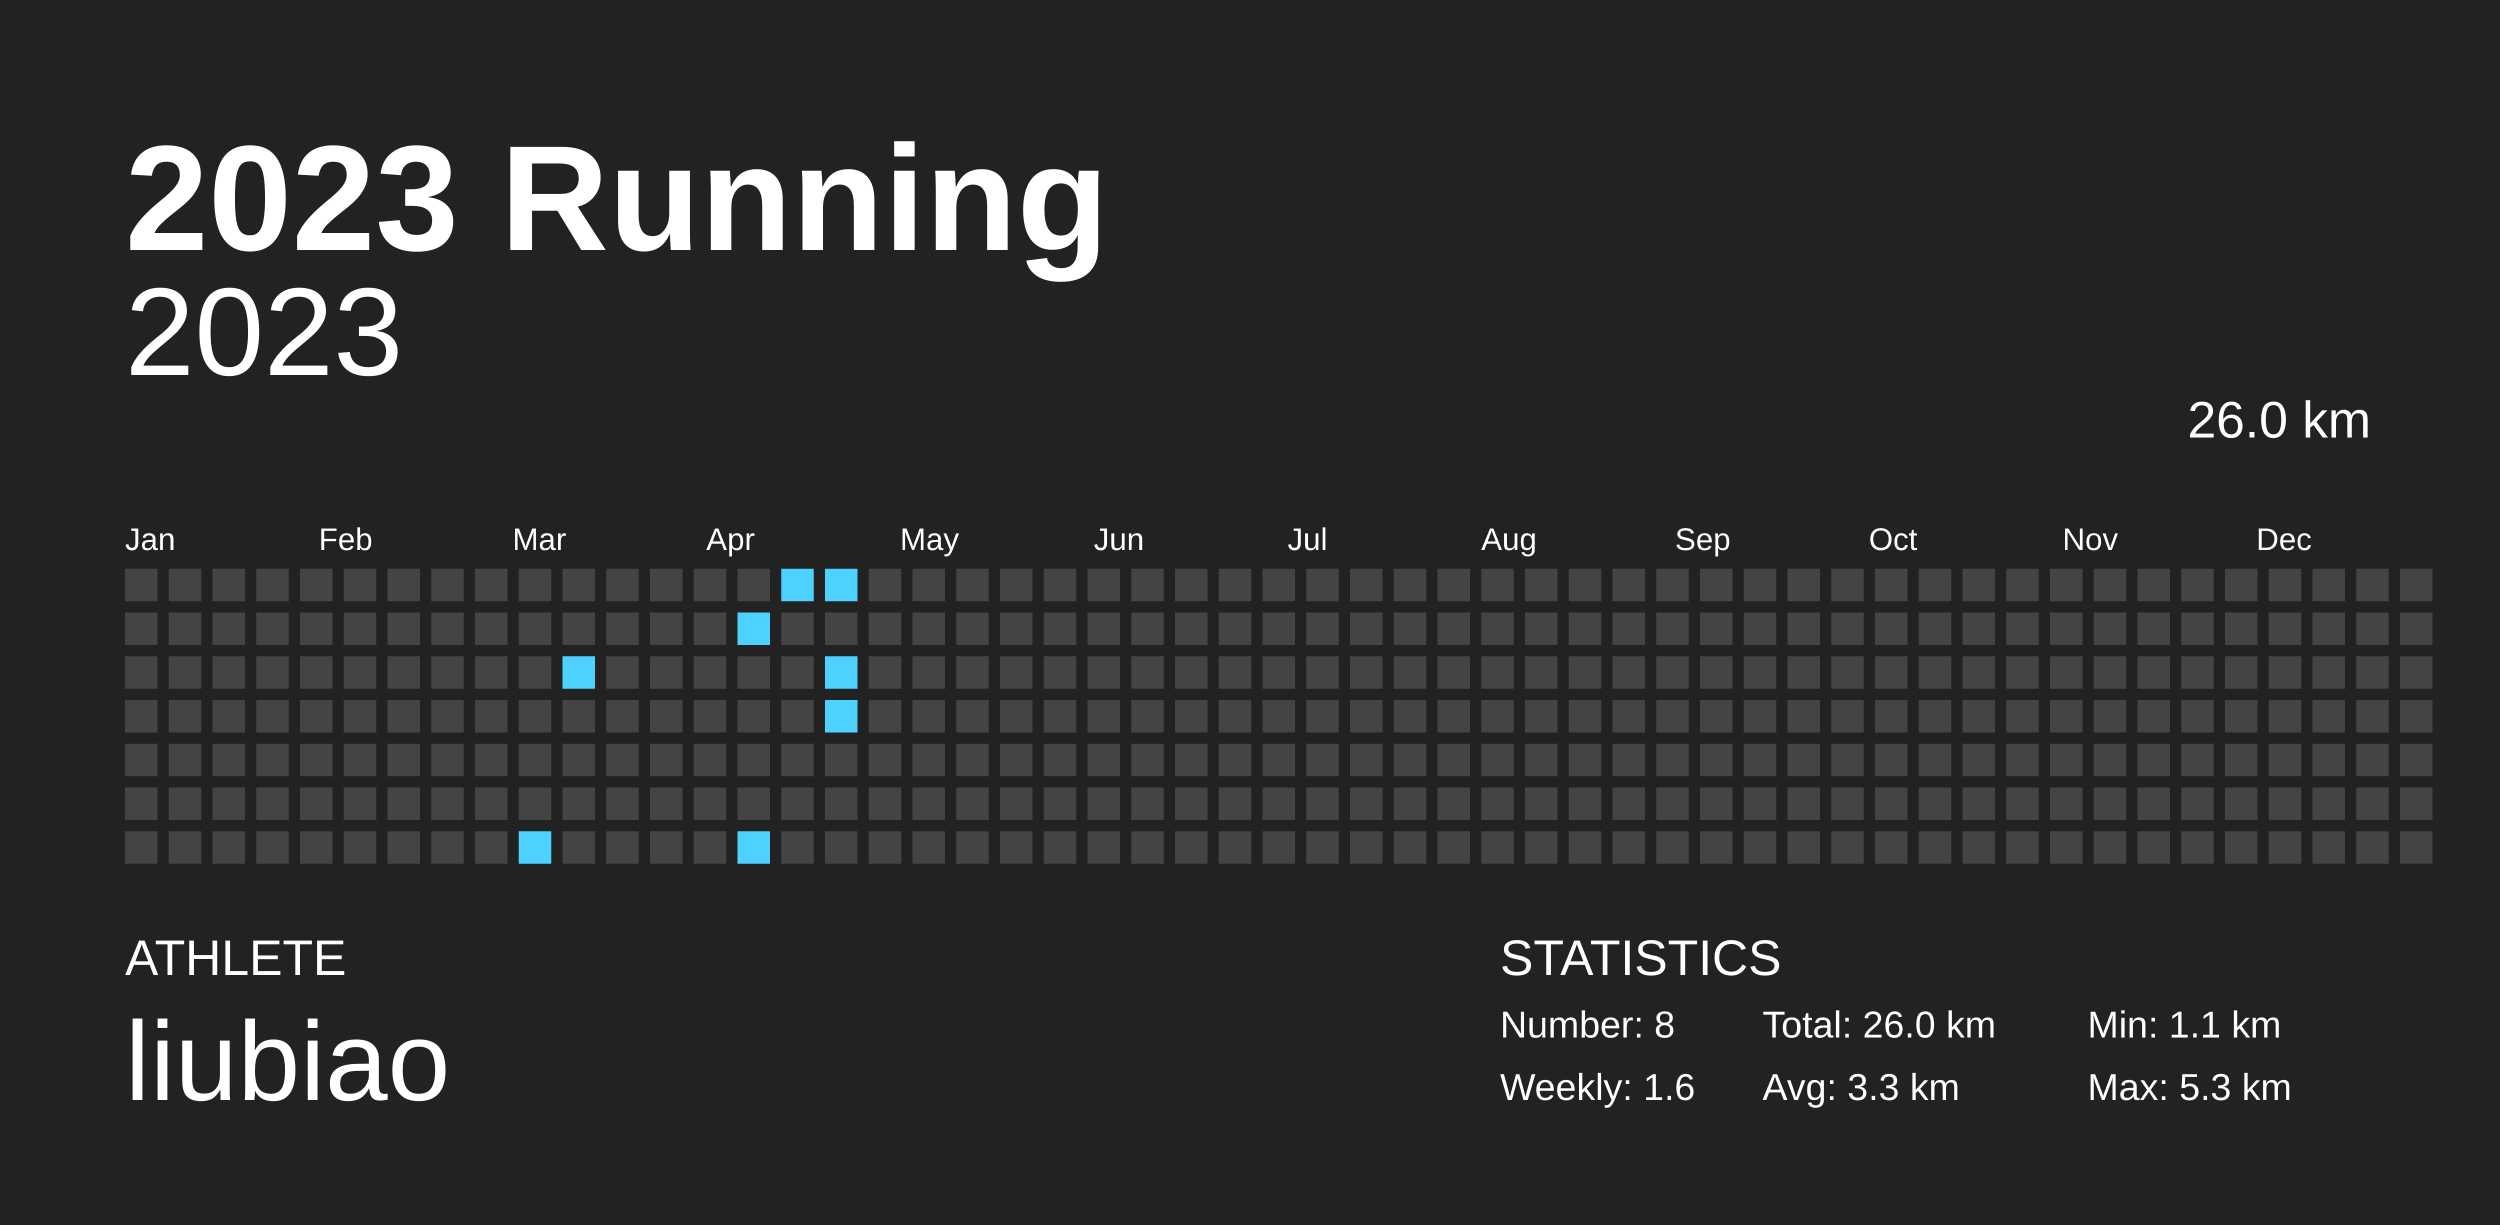
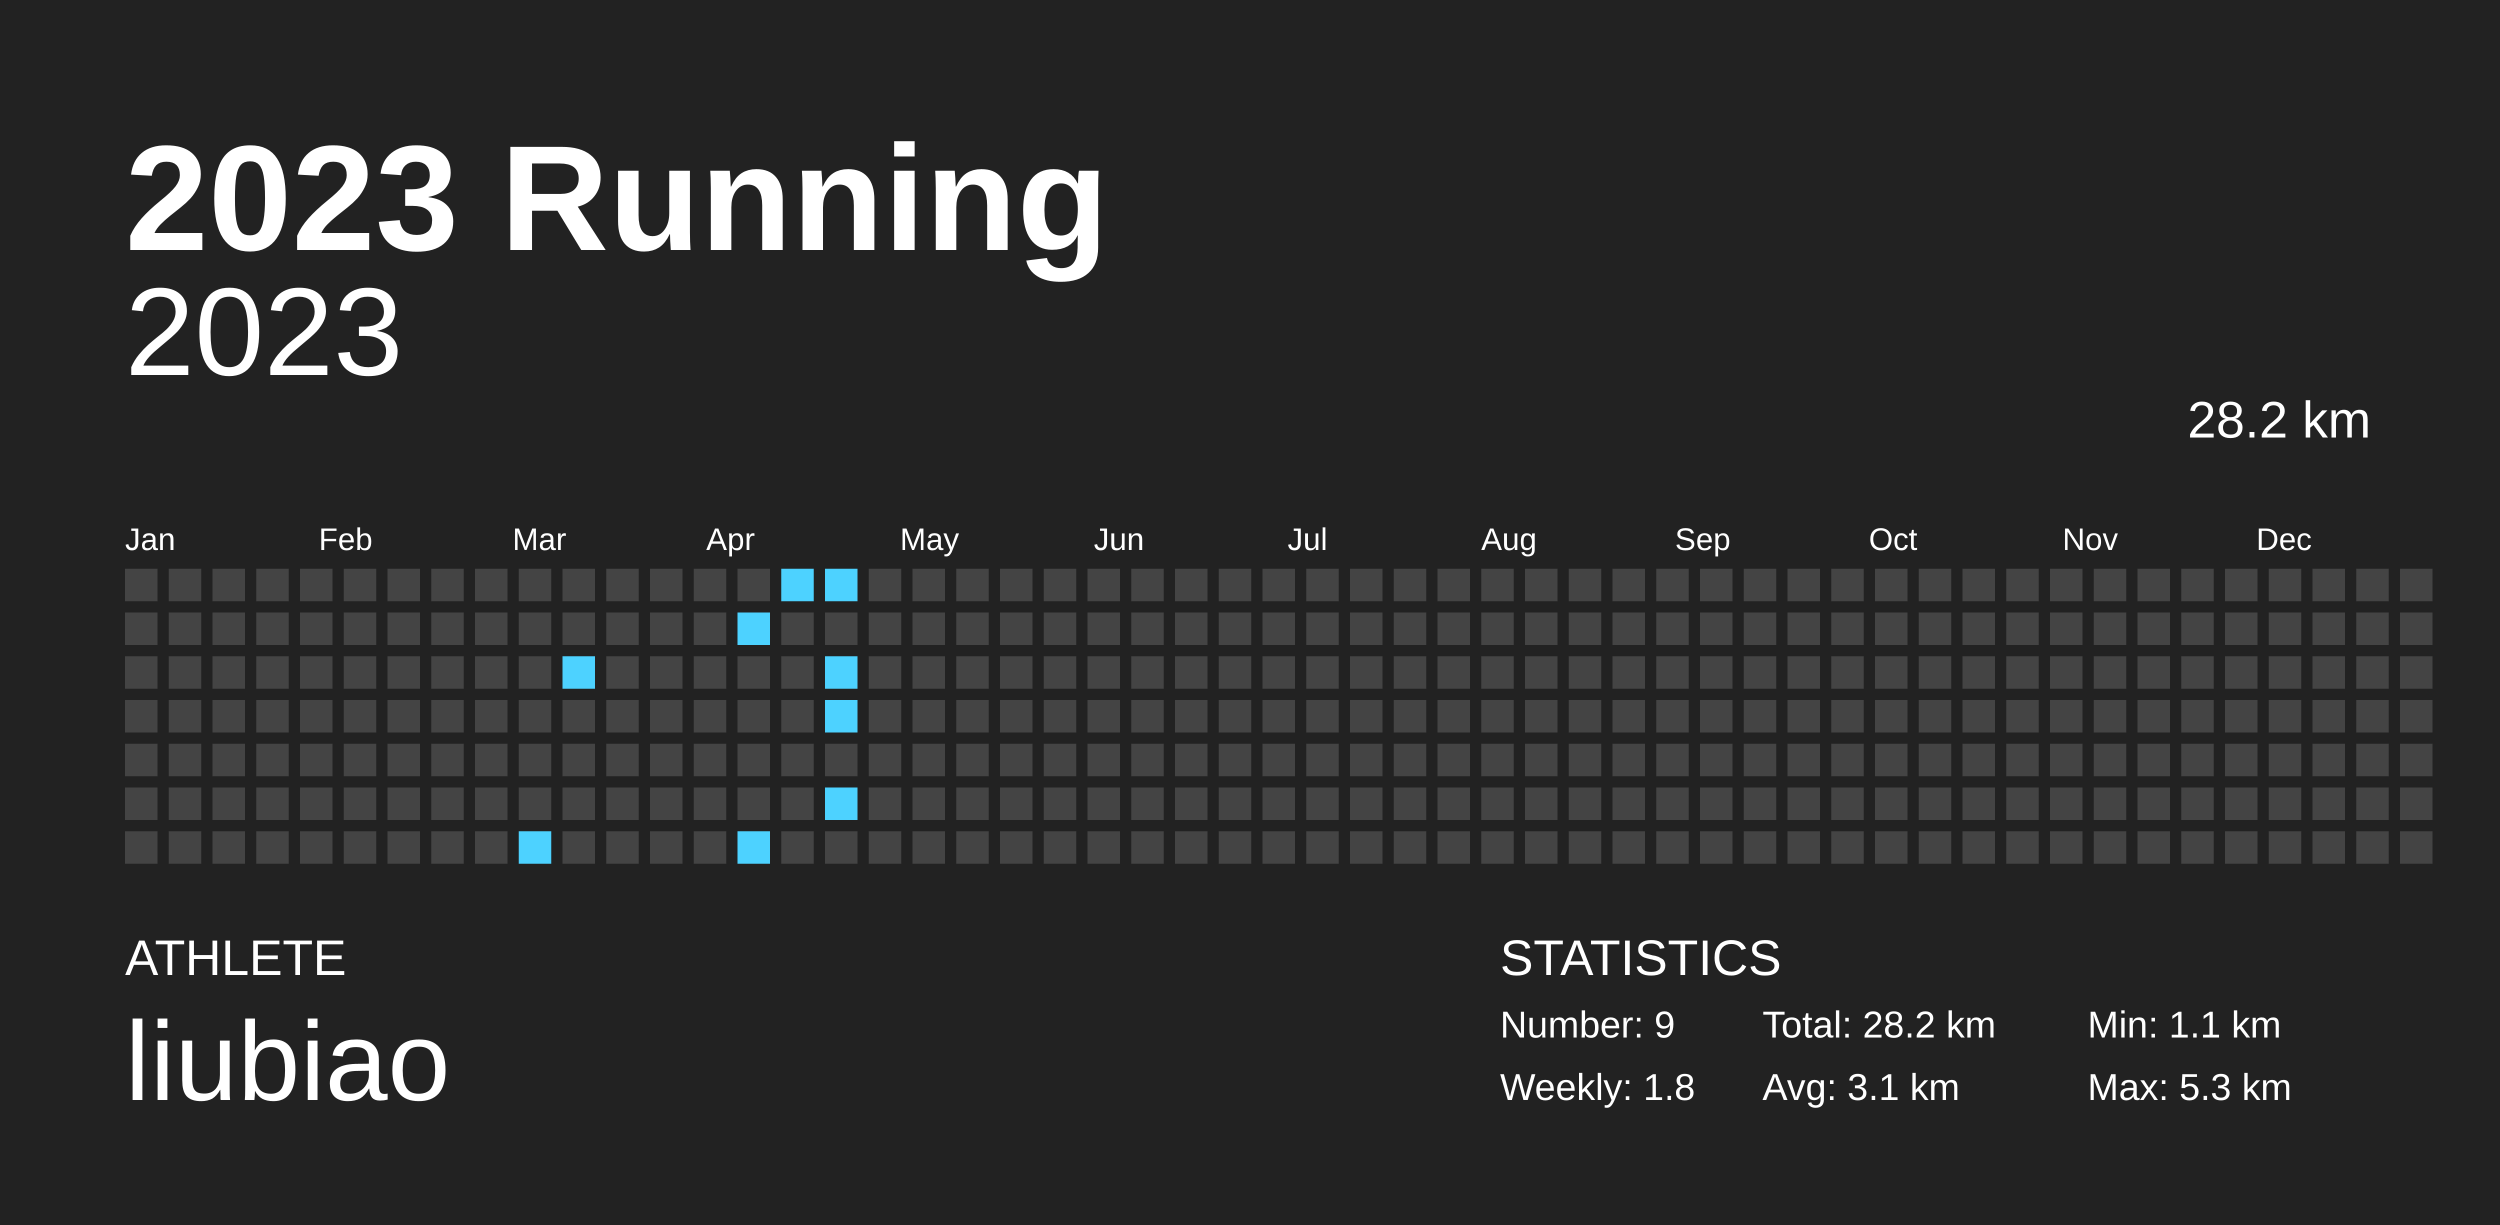
<svg xmlns="http://www.w3.org/2000/svg" baseProfile="full" height="98mm" version="1.1" viewBox="0,0,200,98" width="200mm">
  <defs />
  <rect fill="#222222" height="98" width="200" x="0" y="0" />
  <text fill="#FFFFFF" style="font-size:12px; font-family:Arial; font-weight:bold;" x="10" y="20">2023 Running</text>
  <text fill="#FFFFFF" style="font-size:4px; font-family:Arial" x="10" y="78">ATHLETE</text>
  <text fill="#FFFFFF" style="font-size:9px; font-family:Arial" x="10" y="88">liubiao</text>
  <text fill="#FFFFFF" style="font-size:4px; font-family:Arial" x="120" y="78">STATISTICS</text>
-   <text fill="#FFFFFF" style="font-size:3px; font-family:Arial" x="120" y="83">Number: 8</text>
-   <text fill="#FFFFFF" style="font-size:3px; font-family:Arial" x="120" y="88">Weekly: 1.6</text>
-   <text fill="#FFFFFF" style="font-size:3px; font-family:Arial" x="141" y="83">Total: 26.0 km</text>
-   <text fill="#FFFFFF" style="font-size:3px; font-family:Arial" x="141" y="88">Avg: 3.3 km</text>
+   <text fill="#FFFFFF" style="font-size:3px; font-family:Arial" x="120" y="83">Number: 9</text>
+   <text fill="#FFFFFF" style="font-size:3px; font-family:Arial" x="120" y="88">Weekly: 1.8</text>
+   <text fill="#FFFFFF" style="font-size:3px; font-family:Arial" x="141" y="83">Total: 28.2 km</text>
+   <text fill="#FFFFFF" style="font-size:3px; font-family:Arial" x="141" y="88">Avg: 3.1 km</text>
  <text fill="#FFFFFF" style="font-size:3px; font-family:Arial" x="167" y="83">Min: 1.1 km</text>
  <text fill="#FFFFFF" style="font-size:3px; font-family:Arial" x="167" y="88">Max: 5.3 km</text>
  <text alignment-baseline="hanging" fill="#FFFFFF" style="font-size:10.0px; font-family:Arial;" x="10" y="30">2023</text>
-   <text alignment-baseline="hanging" fill="#FFFFFF" style="font-size:4.125px; font-family:Arial;" x="175" y="35">26.0 km</text>
+   <text alignment-baseline="hanging" fill="#FFFFFF" style="font-size:4.125px; font-family:Arial;" x="175" y="35">28.2 km</text>
  <text fill="#FFFFFF" style="font-size:2.5px; font-family:Arial" x="10.0" y="44">Jan</text>
  <text fill="#FFFFFF" style="font-size:2.5px; font-family:Arial" x="25.5" y="44">Feb</text>
  <text fill="#FFFFFF" style="font-size:2.5px; font-family:Arial" x="41.0" y="44">Mar</text>
  <text fill="#FFFFFF" style="font-size:2.5px; font-family:Arial" x="56.5" y="44">Apr</text>
  <text fill="#FFFFFF" style="font-size:2.5px; font-family:Arial" x="72.0" y="44">May</text>
  <text fill="#FFFFFF" style="font-size:2.5px; font-family:Arial" x="87.5" y="44">Jun</text>
  <text fill="#FFFFFF" style="font-size:2.5px; font-family:Arial" x="103.0" y="44">Jul</text>
  <text fill="#FFFFFF" style="font-size:2.5px; font-family:Arial" x="118.5" y="44">Aug</text>
  <text fill="#FFFFFF" style="font-size:2.5px; font-family:Arial" x="134.0" y="44">Sep</text>
  <text fill="#FFFFFF" style="font-size:2.5px; font-family:Arial" x="149.5" y="44">Oct</text>
  <text fill="#FFFFFF" style="font-size:2.5px; font-family:Arial" x="165.0" y="44">Nov</text>
  <text fill="#FFFFFF" style="font-size:2.5px; font-family:Arial" x="180.5" y="44">Dec</text>
  <rect fill="#444444" height="2.6" width="2.6" x="10.0" y="45.5" />
  <rect fill="#444444" height="2.6" width="2.6" x="10.0" y="49.0" />
  <rect fill="#444444" height="2.6" width="2.6" x="10.0" y="52.5" />
  <rect fill="#444444" height="2.6" width="2.6" x="10.0" y="56.0" />
  <rect fill="#444444" height="2.6" width="2.6" x="10.0" y="59.5" />
  <rect fill="#444444" height="2.6" width="2.6" x="10.0" y="63.0" />
  <rect fill="#444444" height="2.6" width="2.6" x="10.0" y="66.5" />
  <rect fill="#444444" height="2.6" width="2.6" x="13.5" y="45.5" />
  <rect fill="#444444" height="2.6" width="2.6" x="13.5" y="49.0" />
  <rect fill="#444444" height="2.6" width="2.6" x="13.5" y="52.5" />
  <rect fill="#444444" height="2.6" width="2.6" x="13.5" y="56.0" />
  <rect fill="#444444" height="2.6" width="2.6" x="13.5" y="59.5" />
  <rect fill="#444444" height="2.6" width="2.6" x="13.5" y="63.0" />
  <rect fill="#444444" height="2.6" width="2.6" x="13.5" y="66.5" />
  <rect fill="#444444" height="2.6" width="2.6" x="17.0" y="45.5" />
  <rect fill="#444444" height="2.6" width="2.6" x="17.0" y="49.0" />
  <rect fill="#444444" height="2.6" width="2.6" x="17.0" y="52.5" />
  <rect fill="#444444" height="2.6" width="2.6" x="17.0" y="56.0" />
  <rect fill="#444444" height="2.6" width="2.6" x="17.0" y="59.5" />
  <rect fill="#444444" height="2.6" width="2.6" x="17.0" y="63.0" />
  <rect fill="#444444" height="2.6" width="2.6" x="17.0" y="66.5" />
  <rect fill="#444444" height="2.6" width="2.6" x="20.5" y="45.5" />
  <rect fill="#444444" height="2.6" width="2.6" x="20.5" y="49.0" />
  <rect fill="#444444" height="2.6" width="2.6" x="20.5" y="52.5" />
  <rect fill="#444444" height="2.6" width="2.6" x="20.5" y="56.0" />
  <rect fill="#444444" height="2.6" width="2.6" x="20.5" y="59.5" />
  <rect fill="#444444" height="2.6" width="2.6" x="20.5" y="63.0" />
  <rect fill="#444444" height="2.6" width="2.6" x="20.5" y="66.5" />
  <rect fill="#444444" height="2.6" width="2.6" x="24.0" y="45.5" />
  <rect fill="#444444" height="2.6" width="2.6" x="24.0" y="49.0" />
  <rect fill="#444444" height="2.6" width="2.6" x="24.0" y="52.5" />
  <rect fill="#444444" height="2.6" width="2.6" x="24.0" y="56.0" />
  <rect fill="#444444" height="2.6" width="2.6" x="24.0" y="59.5" />
  <rect fill="#444444" height="2.6" width="2.6" x="24.0" y="63.0" />
  <rect fill="#444444" height="2.6" width="2.6" x="24.0" y="66.5" />
  <rect fill="#444444" height="2.6" width="2.6" x="27.5" y="45.5" />
  <rect fill="#444444" height="2.6" width="2.6" x="27.5" y="49.0" />
  <rect fill="#444444" height="2.6" width="2.6" x="27.5" y="52.5" />
  <rect fill="#444444" height="2.6" width="2.6" x="27.5" y="56.0" />
  <rect fill="#444444" height="2.6" width="2.6" x="27.5" y="59.5" />
  <rect fill="#444444" height="2.6" width="2.6" x="27.5" y="63.0" />
  <rect fill="#444444" height="2.6" width="2.6" x="27.5" y="66.5" />
  <rect fill="#444444" height="2.6" width="2.6" x="31.0" y="45.5" />
  <rect fill="#444444" height="2.6" width="2.6" x="31.0" y="49.0" />
  <rect fill="#444444" height="2.6" width="2.6" x="31.0" y="52.5" />
  <rect fill="#444444" height="2.6" width="2.6" x="31.0" y="56.0" />
  <rect fill="#444444" height="2.6" width="2.6" x="31.0" y="59.5" />
  <rect fill="#444444" height="2.6" width="2.6" x="31.0" y="63.0" />
  <rect fill="#444444" height="2.6" width="2.6" x="31.0" y="66.5" />
  <rect fill="#444444" height="2.6" width="2.6" x="34.5" y="45.5" />
  <rect fill="#444444" height="2.6" width="2.6" x="34.5" y="49.0" />
  <rect fill="#444444" height="2.6" width="2.6" x="34.5" y="52.5" />
  <rect fill="#444444" height="2.6" width="2.6" x="34.5" y="56.0" />
  <rect fill="#444444" height="2.6" width="2.6" x="34.5" y="59.5" />
  <rect fill="#444444" height="2.6" width="2.6" x="34.5" y="63.0" />
  <rect fill="#444444" height="2.6" width="2.6" x="34.5" y="66.5" />
  <rect fill="#444444" height="2.6" width="2.6" x="38.0" y="45.5" />
  <rect fill="#444444" height="2.6" width="2.6" x="38.0" y="49.0" />
  <rect fill="#444444" height="2.6" width="2.6" x="38.0" y="52.5" />
  <rect fill="#444444" height="2.6" width="2.6" x="38.0" y="56.0" />
  <rect fill="#444444" height="2.6" width="2.6" x="38.0" y="59.5" />
  <rect fill="#444444" height="2.6" width="2.6" x="38.0" y="63.0" />
  <rect fill="#444444" height="2.6" width="2.6" x="38.0" y="66.5" />
  <rect fill="#444444" height="2.6" width="2.6" x="41.5" y="45.5" />
  <rect fill="#444444" height="2.6" width="2.6" x="41.5" y="49.0" />
  <rect fill="#444444" height="2.6" width="2.6" x="41.5" y="52.5" />
  <rect fill="#444444" height="2.6" width="2.6" x="41.5" y="56.0" />
  <rect fill="#444444" height="2.6" width="2.6" x="41.5" y="59.5" />
  <rect fill="#444444" height="2.6" width="2.6" x="41.5" y="63.0" />
  <rect fill="#4dd2ff" height="2.6" width="2.6" x="41.5" y="66.5" />
  <rect fill="#444444" height="2.6" width="2.6" x="45.0" y="45.5" />
  <rect fill="#444444" height="2.6" width="2.6" x="45.0" y="49.0" />
  <rect fill="#4dd2ff" height="2.6" width="2.6" x="45.0" y="52.5" />
  <rect fill="#444444" height="2.6" width="2.6" x="45.0" y="56.0" />
  <rect fill="#444444" height="2.6" width="2.6" x="45.0" y="59.5" />
  <rect fill="#444444" height="2.6" width="2.6" x="45.0" y="63.0" />
  <rect fill="#444444" height="2.6" width="2.6" x="45.0" y="66.5" />
  <rect fill="#444444" height="2.6" width="2.6" x="48.5" y="45.5" />
  <rect fill="#444444" height="2.6" width="2.6" x="48.5" y="49.0" />
  <rect fill="#444444" height="2.6" width="2.6" x="48.5" y="52.5" />
  <rect fill="#444444" height="2.6" width="2.6" x="48.5" y="56.0" />
  <rect fill="#444444" height="2.6" width="2.6" x="48.5" y="59.5" />
  <rect fill="#444444" height="2.6" width="2.6" x="48.5" y="63.0" />
  <rect fill="#444444" height="2.6" width="2.6" x="48.5" y="66.5" />
  <rect fill="#444444" height="2.6" width="2.6" x="52.0" y="45.5" />
  <rect fill="#444444" height="2.6" width="2.6" x="52.0" y="49.0" />
  <rect fill="#444444" height="2.6" width="2.6" x="52.0" y="52.5" />
  <rect fill="#444444" height="2.6" width="2.6" x="52.0" y="56.0" />
  <rect fill="#444444" height="2.6" width="2.6" x="52.0" y="59.5" />
  <rect fill="#444444" height="2.6" width="2.6" x="52.0" y="63.0" />
  <rect fill="#444444" height="2.6" width="2.6" x="52.0" y="66.5" />
  <rect fill="#444444" height="2.6" width="2.6" x="55.5" y="45.5" />
  <rect fill="#444444" height="2.6" width="2.6" x="55.5" y="49.0" />
  <rect fill="#444444" height="2.6" width="2.6" x="55.5" y="52.5" />
  <rect fill="#444444" height="2.6" width="2.6" x="55.5" y="56.0" />
  <rect fill="#444444" height="2.6" width="2.6" x="55.5" y="59.5" />
  <rect fill="#444444" height="2.6" width="2.6" x="55.5" y="63.0" />
  <rect fill="#444444" height="2.6" width="2.6" x="55.5" y="66.5" />
  <rect fill="#444444" height="2.6" width="2.6" x="59.0" y="45.5" />
  <rect fill="#4dd2ff" height="2.6" width="2.6" x="59.0" y="49.0" />
  <rect fill="#444444" height="2.6" width="2.6" x="59.0" y="52.5" />
  <rect fill="#444444" height="2.6" width="2.6" x="59.0" y="56.0" />
  <rect fill="#444444" height="2.6" width="2.6" x="59.0" y="59.5" />
  <rect fill="#444444" height="2.6" width="2.6" x="59.0" y="63.0" />
  <rect fill="#4dd2ff" height="2.6" width="2.6" x="59.0" y="66.5" />
  <rect fill="#4dd2ff" height="2.6" width="2.6" x="62.5" y="45.5" />
  <rect fill="#444444" height="2.6" width="2.6" x="62.5" y="49.0" />
  <rect fill="#444444" height="2.6" width="2.6" x="62.5" y="52.5" />
  <rect fill="#444444" height="2.6" width="2.6" x="62.5" y="56.0" />
  <rect fill="#444444" height="2.6" width="2.6" x="62.5" y="59.5" />
  <rect fill="#444444" height="2.6" width="2.6" x="62.5" y="63.0" />
  <rect fill="#444444" height="2.6" width="2.6" x="62.5" y="66.5" />
  <rect fill="#4dd2ff" height="2.6" width="2.6" x="66.0" y="45.5" />
  <rect fill="#444444" height="2.6" width="2.6" x="66.0" y="49.0" />
  <rect fill="#4dd2ff" height="2.6" width="2.6" x="66.0" y="52.5" />
  <rect fill="#4dd2ff" height="2.6" width="2.6" x="66.0" y="56.0" />
  <rect fill="#444444" height="2.6" width="2.6" x="66.0" y="59.5" />
-   <rect fill="#444444" height="2.6" width="2.6" x="66.0" y="63.0" />
+   <rect fill="#4dd2ff" height="2.6" width="2.6" x="66.0" y="63.0" />
  <rect fill="#444444" height="2.6" width="2.6" x="66.0" y="66.5" />
  <rect fill="#444444" height="2.6" width="2.6" x="69.5" y="45.5" />
  <rect fill="#444444" height="2.6" width="2.6" x="69.5" y="49.0" />
  <rect fill="#444444" height="2.6" width="2.6" x="69.5" y="52.5" />
  <rect fill="#444444" height="2.6" width="2.6" x="69.5" y="56.0" />
  <rect fill="#444444" height="2.6" width="2.6" x="69.5" y="59.5" />
  <rect fill="#444444" height="2.6" width="2.6" x="69.5" y="63.0" />
  <rect fill="#444444" height="2.6" width="2.6" x="69.5" y="66.5" />
  <rect fill="#444444" height="2.6" width="2.6" x="73.0" y="45.5" />
  <rect fill="#444444" height="2.6" width="2.6" x="73.0" y="49.0" />
  <rect fill="#444444" height="2.6" width="2.6" x="73.0" y="52.5" />
  <rect fill="#444444" height="2.6" width="2.6" x="73.0" y="56.0" />
  <rect fill="#444444" height="2.6" width="2.6" x="73.0" y="59.5" />
  <rect fill="#444444" height="2.6" width="2.6" x="73.0" y="63.0" />
  <rect fill="#444444" height="2.6" width="2.6" x="73.0" y="66.5" />
  <rect fill="#444444" height="2.6" width="2.6" x="76.5" y="45.5" />
  <rect fill="#444444" height="2.6" width="2.6" x="76.5" y="49.0" />
  <rect fill="#444444" height="2.6" width="2.6" x="76.5" y="52.5" />
  <rect fill="#444444" height="2.6" width="2.6" x="76.5" y="56.0" />
  <rect fill="#444444" height="2.6" width="2.6" x="76.5" y="59.5" />
  <rect fill="#444444" height="2.6" width="2.6" x="76.5" y="63.0" />
  <rect fill="#444444" height="2.6" width="2.6" x="76.5" y="66.5" />
  <rect fill="#444444" height="2.6" width="2.6" x="80.0" y="45.5" />
  <rect fill="#444444" height="2.6" width="2.6" x="80.0" y="49.0" />
  <rect fill="#444444" height="2.6" width="2.6" x="80.0" y="52.5" />
  <rect fill="#444444" height="2.6" width="2.6" x="80.0" y="56.0" />
  <rect fill="#444444" height="2.6" width="2.6" x="80.0" y="59.5" />
  <rect fill="#444444" height="2.6" width="2.6" x="80.0" y="63.0" />
  <rect fill="#444444" height="2.6" width="2.6" x="80.0" y="66.5" />
  <rect fill="#444444" height="2.6" width="2.6" x="83.5" y="45.5" />
  <rect fill="#444444" height="2.6" width="2.6" x="83.5" y="49.0" />
  <rect fill="#444444" height="2.6" width="2.6" x="83.5" y="52.5" />
  <rect fill="#444444" height="2.6" width="2.6" x="83.5" y="56.0" />
  <rect fill="#444444" height="2.6" width="2.6" x="83.5" y="59.5" />
  <rect fill="#444444" height="2.6" width="2.6" x="83.5" y="63.0" />
  <rect fill="#444444" height="2.6" width="2.6" x="83.5" y="66.5" />
  <rect fill="#444444" height="2.6" width="2.6" x="87.0" y="45.5" />
  <rect fill="#444444" height="2.6" width="2.6" x="87.0" y="49.0" />
  <rect fill="#444444" height="2.6" width="2.6" x="87.0" y="52.5" />
  <rect fill="#444444" height="2.6" width="2.6" x="87.0" y="56.0" />
  <rect fill="#444444" height="2.6" width="2.6" x="87.0" y="59.5" />
  <rect fill="#444444" height="2.6" width="2.6" x="87.0" y="63.0" />
  <rect fill="#444444" height="2.6" width="2.6" x="87.0" y="66.5" />
  <rect fill="#444444" height="2.6" width="2.6" x="90.5" y="45.5" />
  <rect fill="#444444" height="2.6" width="2.6" x="90.5" y="49.0" />
  <rect fill="#444444" height="2.6" width="2.6" x="90.5" y="52.5" />
  <rect fill="#444444" height="2.6" width="2.6" x="90.5" y="56.0" />
  <rect fill="#444444" height="2.6" width="2.6" x="90.5" y="59.5" />
  <rect fill="#444444" height="2.6" width="2.6" x="90.5" y="63.0" />
  <rect fill="#444444" height="2.6" width="2.6" x="90.5" y="66.5" />
  <rect fill="#444444" height="2.6" width="2.6" x="94.0" y="45.5" />
  <rect fill="#444444" height="2.6" width="2.6" x="94.0" y="49.0" />
  <rect fill="#444444" height="2.6" width="2.6" x="94.0" y="52.5" />
  <rect fill="#444444" height="2.6" width="2.6" x="94.0" y="56.0" />
  <rect fill="#444444" height="2.6" width="2.6" x="94.0" y="59.5" />
  <rect fill="#444444" height="2.6" width="2.6" x="94.0" y="63.0" />
  <rect fill="#444444" height="2.6" width="2.6" x="94.0" y="66.5" />
  <rect fill="#444444" height="2.6" width="2.6" x="97.5" y="45.5" />
  <rect fill="#444444" height="2.6" width="2.6" x="97.5" y="49.0" />
  <rect fill="#444444" height="2.6" width="2.6" x="97.5" y="52.5" />
  <rect fill="#444444" height="2.6" width="2.6" x="97.5" y="56.0" />
  <rect fill="#444444" height="2.6" width="2.6" x="97.5" y="59.5" />
  <rect fill="#444444" height="2.6" width="2.6" x="97.5" y="63.0" />
  <rect fill="#444444" height="2.6" width="2.6" x="97.5" y="66.5" />
  <rect fill="#444444" height="2.6" width="2.6" x="101.0" y="45.5" />
  <rect fill="#444444" height="2.6" width="2.6" x="101.0" y="49.0" />
  <rect fill="#444444" height="2.6" width="2.6" x="101.0" y="52.5" />
  <rect fill="#444444" height="2.6" width="2.6" x="101.0" y="56.0" />
  <rect fill="#444444" height="2.6" width="2.6" x="101.0" y="59.5" />
  <rect fill="#444444" height="2.6" width="2.6" x="101.0" y="63.0" />
  <rect fill="#444444" height="2.6" width="2.6" x="101.0" y="66.5" />
  <rect fill="#444444" height="2.6" width="2.6" x="104.5" y="45.5" />
  <rect fill="#444444" height="2.6" width="2.6" x="104.5" y="49.0" />
  <rect fill="#444444" height="2.6" width="2.6" x="104.5" y="52.5" />
  <rect fill="#444444" height="2.6" width="2.6" x="104.5" y="56.0" />
  <rect fill="#444444" height="2.6" width="2.6" x="104.5" y="59.5" />
  <rect fill="#444444" height="2.6" width="2.6" x="104.5" y="63.0" />
  <rect fill="#444444" height="2.6" width="2.6" x="104.5" y="66.5" />
  <rect fill="#444444" height="2.6" width="2.6" x="108.0" y="45.5" />
  <rect fill="#444444" height="2.6" width="2.6" x="108.0" y="49.0" />
  <rect fill="#444444" height="2.6" width="2.6" x="108.0" y="52.5" />
  <rect fill="#444444" height="2.6" width="2.6" x="108.0" y="56.0" />
  <rect fill="#444444" height="2.6" width="2.6" x="108.0" y="59.5" />
  <rect fill="#444444" height="2.6" width="2.6" x="108.0" y="63.0" />
  <rect fill="#444444" height="2.6" width="2.6" x="108.0" y="66.5" />
  <rect fill="#444444" height="2.6" width="2.6" x="111.5" y="45.5" />
  <rect fill="#444444" height="2.6" width="2.6" x="111.5" y="49.0" />
  <rect fill="#444444" height="2.6" width="2.6" x="111.5" y="52.5" />
  <rect fill="#444444" height="2.6" width="2.6" x="111.5" y="56.0" />
  <rect fill="#444444" height="2.6" width="2.6" x="111.5" y="59.5" />
  <rect fill="#444444" height="2.6" width="2.6" x="111.5" y="63.0" />
  <rect fill="#444444" height="2.6" width="2.6" x="111.5" y="66.5" />
  <rect fill="#444444" height="2.6" width="2.6" x="115.0" y="45.5" />
  <rect fill="#444444" height="2.6" width="2.6" x="115.0" y="49.0" />
  <rect fill="#444444" height="2.6" width="2.6" x="115.0" y="52.5" />
  <rect fill="#444444" height="2.6" width="2.6" x="115.0" y="56.0" />
  <rect fill="#444444" height="2.6" width="2.6" x="115.0" y="59.5" />
  <rect fill="#444444" height="2.6" width="2.6" x="115.0" y="63.0" />
  <rect fill="#444444" height="2.6" width="2.6" x="115.0" y="66.5" />
  <rect fill="#444444" height="2.6" width="2.6" x="118.5" y="45.5" />
  <rect fill="#444444" height="2.6" width="2.6" x="118.5" y="49.0" />
  <rect fill="#444444" height="2.6" width="2.6" x="118.5" y="52.5" />
  <rect fill="#444444" height="2.6" width="2.6" x="118.5" y="56.0" />
  <rect fill="#444444" height="2.6" width="2.6" x="118.5" y="59.5" />
  <rect fill="#444444" height="2.6" width="2.6" x="118.5" y="63.0" />
  <rect fill="#444444" height="2.6" width="2.6" x="118.5" y="66.5" />
  <rect fill="#444444" height="2.6" width="2.6" x="122.0" y="45.5" />
  <rect fill="#444444" height="2.6" width="2.6" x="122.0" y="49.0" />
  <rect fill="#444444" height="2.6" width="2.6" x="122.0" y="52.5" />
  <rect fill="#444444" height="2.6" width="2.6" x="122.0" y="56.0" />
  <rect fill="#444444" height="2.6" width="2.6" x="122.0" y="59.5" />
  <rect fill="#444444" height="2.6" width="2.6" x="122.0" y="63.0" />
  <rect fill="#444444" height="2.6" width="2.6" x="122.0" y="66.5" />
  <rect fill="#444444" height="2.6" width="2.6" x="125.5" y="45.5" />
  <rect fill="#444444" height="2.6" width="2.6" x="125.5" y="49.0" />
  <rect fill="#444444" height="2.6" width="2.6" x="125.5" y="52.5" />
  <rect fill="#444444" height="2.6" width="2.6" x="125.5" y="56.0" />
  <rect fill="#444444" height="2.6" width="2.6" x="125.5" y="59.5" />
  <rect fill="#444444" height="2.6" width="2.6" x="125.5" y="63.0" />
  <rect fill="#444444" height="2.6" width="2.6" x="125.5" y="66.5" />
  <rect fill="#444444" height="2.6" width="2.6" x="129.0" y="45.5" />
  <rect fill="#444444" height="2.6" width="2.6" x="129.0" y="49.0" />
  <rect fill="#444444" height="2.6" width="2.6" x="129.0" y="52.5" />
  <rect fill="#444444" height="2.6" width="2.6" x="129.0" y="56.0" />
  <rect fill="#444444" height="2.6" width="2.6" x="129.0" y="59.5" />
  <rect fill="#444444" height="2.6" width="2.6" x="129.0" y="63.0" />
  <rect fill="#444444" height="2.6" width="2.6" x="129.0" y="66.5" />
  <rect fill="#444444" height="2.6" width="2.6" x="132.5" y="45.5" />
  <rect fill="#444444" height="2.6" width="2.6" x="132.5" y="49.0" />
  <rect fill="#444444" height="2.6" width="2.6" x="132.5" y="52.5" />
  <rect fill="#444444" height="2.6" width="2.6" x="132.5" y="56.0" />
  <rect fill="#444444" height="2.6" width="2.6" x="132.5" y="59.5" />
  <rect fill="#444444" height="2.6" width="2.6" x="132.5" y="63.0" />
  <rect fill="#444444" height="2.6" width="2.6" x="132.5" y="66.5" />
  <rect fill="#444444" height="2.6" width="2.6" x="136.0" y="45.5" />
  <rect fill="#444444" height="2.6" width="2.6" x="136.0" y="49.0" />
  <rect fill="#444444" height="2.6" width="2.6" x="136.0" y="52.5" />
  <rect fill="#444444" height="2.6" width="2.6" x="136.0" y="56.0" />
  <rect fill="#444444" height="2.6" width="2.6" x="136.0" y="59.5" />
  <rect fill="#444444" height="2.6" width="2.6" x="136.0" y="63.0" />
  <rect fill="#444444" height="2.6" width="2.6" x="136.0" y="66.5" />
  <rect fill="#444444" height="2.6" width="2.6" x="139.5" y="45.5" />
  <rect fill="#444444" height="2.6" width="2.6" x="139.5" y="49.0" />
  <rect fill="#444444" height="2.6" width="2.6" x="139.5" y="52.5" />
  <rect fill="#444444" height="2.6" width="2.6" x="139.5" y="56.0" />
  <rect fill="#444444" height="2.6" width="2.6" x="139.5" y="59.5" />
  <rect fill="#444444" height="2.6" width="2.6" x="139.5" y="63.0" />
  <rect fill="#444444" height="2.6" width="2.6" x="139.5" y="66.5" />
  <rect fill="#444444" height="2.6" width="2.6" x="143.0" y="45.5" />
  <rect fill="#444444" height="2.6" width="2.6" x="143.0" y="49.0" />
  <rect fill="#444444" height="2.6" width="2.6" x="143.0" y="52.5" />
  <rect fill="#444444" height="2.6" width="2.6" x="143.0" y="56.0" />
  <rect fill="#444444" height="2.6" width="2.6" x="143.0" y="59.5" />
  <rect fill="#444444" height="2.6" width="2.6" x="143.0" y="63.0" />
  <rect fill="#444444" height="2.6" width="2.6" x="143.0" y="66.5" />
  <rect fill="#444444" height="2.6" width="2.6" x="146.5" y="45.5" />
  <rect fill="#444444" height="2.6" width="2.6" x="146.5" y="49.0" />
  <rect fill="#444444" height="2.6" width="2.6" x="146.5" y="52.5" />
  <rect fill="#444444" height="2.6" width="2.6" x="146.5" y="56.0" />
  <rect fill="#444444" height="2.6" width="2.6" x="146.5" y="59.5" />
  <rect fill="#444444" height="2.6" width="2.6" x="146.5" y="63.0" />
  <rect fill="#444444" height="2.6" width="2.6" x="146.5" y="66.5" />
  <rect fill="#444444" height="2.6" width="2.6" x="150.0" y="45.5" />
  <rect fill="#444444" height="2.6" width="2.6" x="150.0" y="49.0" />
  <rect fill="#444444" height="2.6" width="2.6" x="150.0" y="52.5" />
  <rect fill="#444444" height="2.6" width="2.6" x="150.0" y="56.0" />
  <rect fill="#444444" height="2.6" width="2.6" x="150.0" y="59.5" />
  <rect fill="#444444" height="2.6" width="2.6" x="150.0" y="63.0" />
  <rect fill="#444444" height="2.6" width="2.6" x="150.0" y="66.5" />
  <rect fill="#444444" height="2.6" width="2.6" x="153.5" y="45.5" />
  <rect fill="#444444" height="2.6" width="2.6" x="153.5" y="49.0" />
  <rect fill="#444444" height="2.6" width="2.6" x="153.5" y="52.5" />
  <rect fill="#444444" height="2.6" width="2.6" x="153.5" y="56.0" />
  <rect fill="#444444" height="2.6" width="2.6" x="153.5" y="59.5" />
  <rect fill="#444444" height="2.6" width="2.6" x="153.5" y="63.0" />
  <rect fill="#444444" height="2.6" width="2.6" x="153.5" y="66.5" />
  <rect fill="#444444" height="2.6" width="2.6" x="157.0" y="45.5" />
  <rect fill="#444444" height="2.6" width="2.6" x="157.0" y="49.0" />
  <rect fill="#444444" height="2.6" width="2.6" x="157.0" y="52.5" />
  <rect fill="#444444" height="2.6" width="2.6" x="157.0" y="56.0" />
  <rect fill="#444444" height="2.6" width="2.6" x="157.0" y="59.5" />
  <rect fill="#444444" height="2.6" width="2.6" x="157.0" y="63.0" />
  <rect fill="#444444" height="2.6" width="2.6" x="157.0" y="66.5" />
  <rect fill="#444444" height="2.6" width="2.6" x="160.5" y="45.5" />
  <rect fill="#444444" height="2.6" width="2.6" x="160.5" y="49.0" />
  <rect fill="#444444" height="2.6" width="2.6" x="160.5" y="52.5" />
  <rect fill="#444444" height="2.6" width="2.6" x="160.5" y="56.0" />
  <rect fill="#444444" height="2.6" width="2.6" x="160.5" y="59.5" />
  <rect fill="#444444" height="2.6" width="2.6" x="160.5" y="63.0" />
  <rect fill="#444444" height="2.6" width="2.6" x="160.5" y="66.5" />
  <rect fill="#444444" height="2.6" width="2.6" x="164.0" y="45.5" />
  <rect fill="#444444" height="2.6" width="2.6" x="164.0" y="49.0" />
  <rect fill="#444444" height="2.6" width="2.6" x="164.0" y="52.5" />
  <rect fill="#444444" height="2.6" width="2.6" x="164.0" y="56.0" />
  <rect fill="#444444" height="2.6" width="2.6" x="164.0" y="59.5" />
  <rect fill="#444444" height="2.6" width="2.6" x="164.0" y="63.0" />
  <rect fill="#444444" height="2.6" width="2.6" x="164.0" y="66.5" />
  <rect fill="#444444" height="2.6" width="2.6" x="167.5" y="45.5" />
  <rect fill="#444444" height="2.6" width="2.6" x="167.5" y="49.0" />
  <rect fill="#444444" height="2.6" width="2.6" x="167.5" y="52.5" />
  <rect fill="#444444" height="2.6" width="2.6" x="167.5" y="56.0" />
  <rect fill="#444444" height="2.6" width="2.6" x="167.5" y="59.5" />
  <rect fill="#444444" height="2.6" width="2.6" x="167.5" y="63.0" />
  <rect fill="#444444" height="2.6" width="2.6" x="167.5" y="66.5" />
  <rect fill="#444444" height="2.6" width="2.6" x="171.0" y="45.5" />
  <rect fill="#444444" height="2.6" width="2.6" x="171.0" y="49.0" />
  <rect fill="#444444" height="2.6" width="2.6" x="171.0" y="52.5" />
  <rect fill="#444444" height="2.6" width="2.6" x="171.0" y="56.0" />
  <rect fill="#444444" height="2.6" width="2.6" x="171.0" y="59.5" />
  <rect fill="#444444" height="2.6" width="2.6" x="171.0" y="63.0" />
  <rect fill="#444444" height="2.6" width="2.6" x="171.0" y="66.5" />
  <rect fill="#444444" height="2.6" width="2.6" x="174.5" y="45.5" />
  <rect fill="#444444" height="2.6" width="2.6" x="174.5" y="49.0" />
  <rect fill="#444444" height="2.6" width="2.6" x="174.5" y="52.5" />
  <rect fill="#444444" height="2.6" width="2.6" x="174.5" y="56.0" />
  <rect fill="#444444" height="2.6" width="2.6" x="174.5" y="59.5" />
  <rect fill="#444444" height="2.6" width="2.6" x="174.5" y="63.0" />
  <rect fill="#444444" height="2.6" width="2.6" x="174.5" y="66.5" />
  <rect fill="#444444" height="2.6" width="2.6" x="178.0" y="45.5" />
  <rect fill="#444444" height="2.6" width="2.6" x="178.0" y="49.0" />
  <rect fill="#444444" height="2.6" width="2.6" x="178.0" y="52.5" />
  <rect fill="#444444" height="2.6" width="2.6" x="178.0" y="56.0" />
  <rect fill="#444444" height="2.6" width="2.6" x="178.0" y="59.5" />
  <rect fill="#444444" height="2.6" width="2.6" x="178.0" y="63.0" />
  <rect fill="#444444" height="2.6" width="2.6" x="178.0" y="66.5" />
  <rect fill="#444444" height="2.6" width="2.6" x="181.5" y="45.5" />
  <rect fill="#444444" height="2.6" width="2.6" x="181.5" y="49.0" />
  <rect fill="#444444" height="2.6" width="2.6" x="181.5" y="52.5" />
  <rect fill="#444444" height="2.6" width="2.6" x="181.5" y="56.0" />
  <rect fill="#444444" height="2.6" width="2.6" x="181.5" y="59.5" />
  <rect fill="#444444" height="2.6" width="2.6" x="181.5" y="63.0" />
  <rect fill="#444444" height="2.6" width="2.6" x="181.5" y="66.5" />
  <rect fill="#444444" height="2.6" width="2.6" x="185.0" y="45.5" />
  <rect fill="#444444" height="2.6" width="2.6" x="185.0" y="49.0" />
  <rect fill="#444444" height="2.6" width="2.6" x="185.0" y="52.5" />
  <rect fill="#444444" height="2.6" width="2.6" x="185.0" y="56.0" />
  <rect fill="#444444" height="2.6" width="2.6" x="185.0" y="59.5" />
  <rect fill="#444444" height="2.6" width="2.6" x="185.0" y="63.0" />
  <rect fill="#444444" height="2.6" width="2.6" x="185.0" y="66.5" />
  <rect fill="#444444" height="2.6" width="2.6" x="188.5" y="45.5" />
  <rect fill="#444444" height="2.6" width="2.6" x="188.5" y="49.0" />
  <rect fill="#444444" height="2.6" width="2.6" x="188.5" y="52.5" />
  <rect fill="#444444" height="2.6" width="2.6" x="188.5" y="56.0" />
  <rect fill="#444444" height="2.6" width="2.6" x="188.5" y="59.5" />
  <rect fill="#444444" height="2.6" width="2.6" x="188.5" y="63.0" />
  <rect fill="#444444" height="2.6" width="2.6" x="188.5" y="66.5" />
  <rect fill="#444444" height="2.6" width="2.6" x="192.0" y="45.5" />
  <rect fill="#444444" height="2.6" width="2.6" x="192.0" y="49.0" />
  <rect fill="#444444" height="2.6" width="2.6" x="192.0" y="52.5" />
  <rect fill="#444444" height="2.6" width="2.6" x="192.0" y="56.0" />
  <rect fill="#444444" height="2.6" width="2.6" x="192.0" y="59.5" />
  <rect fill="#444444" height="2.6" width="2.6" x="192.0" y="63.0" />
  <rect fill="#444444" height="2.6" width="2.6" x="192.0" y="66.5" />
</svg>
